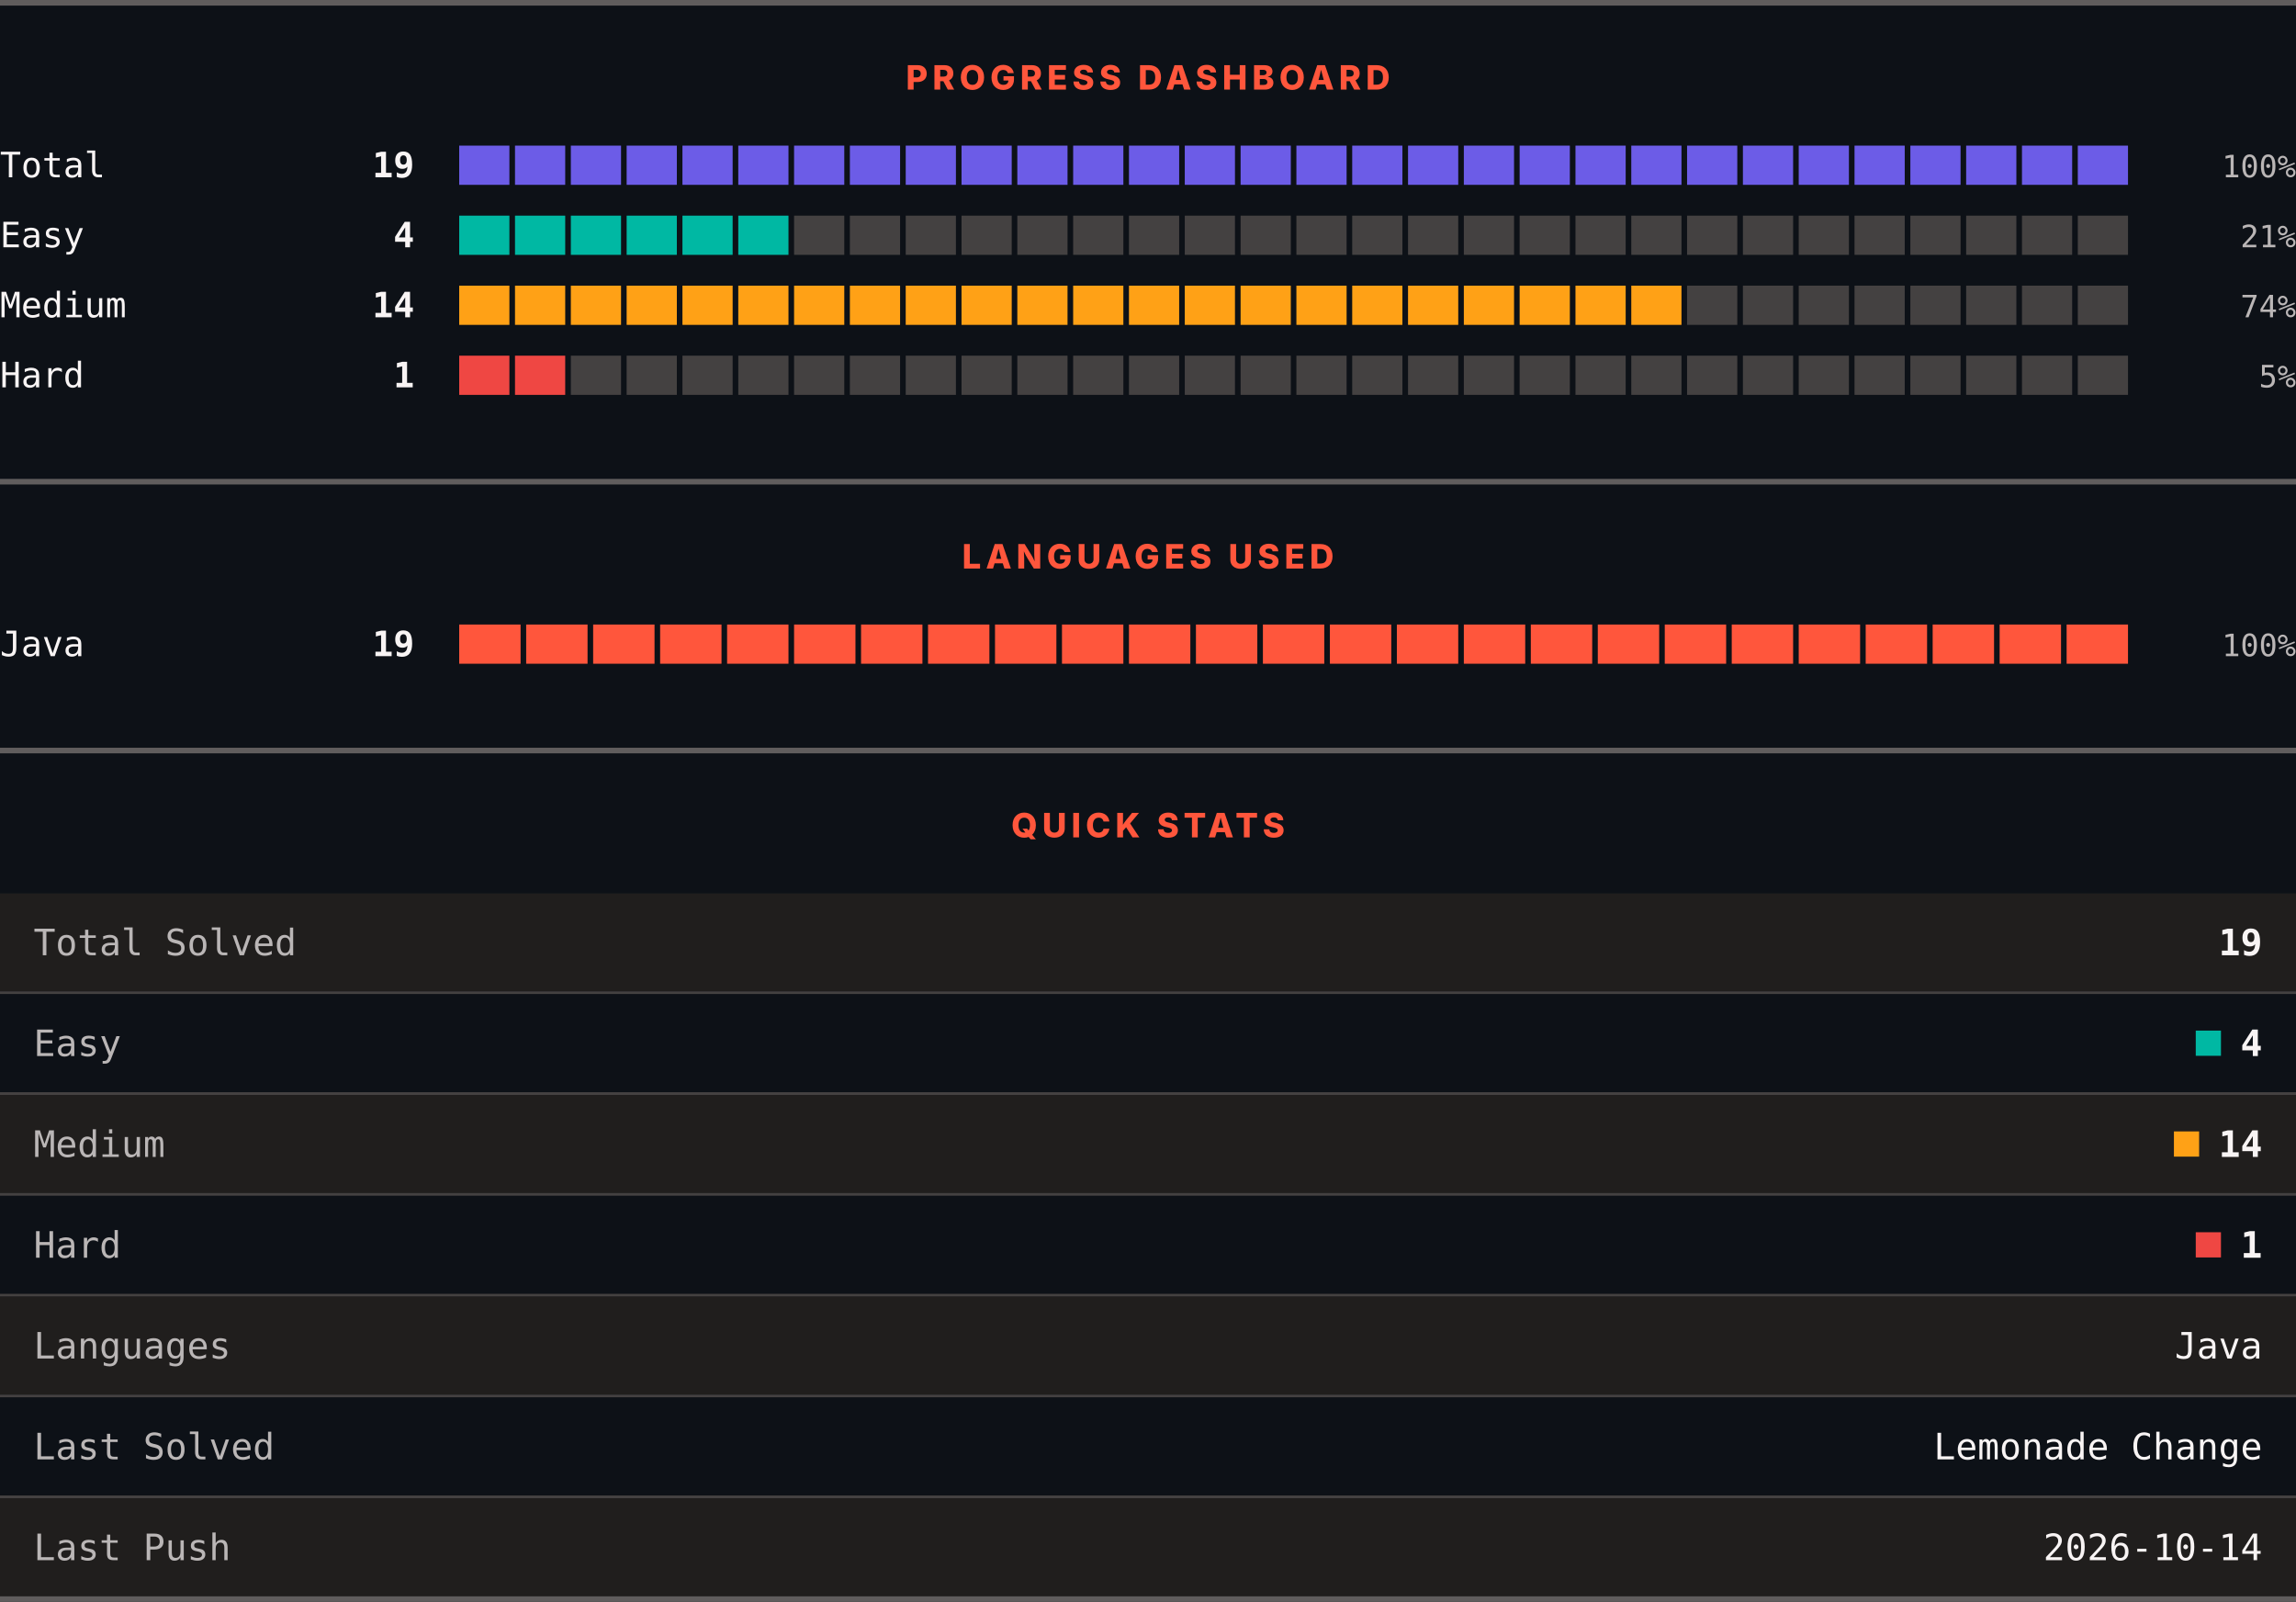
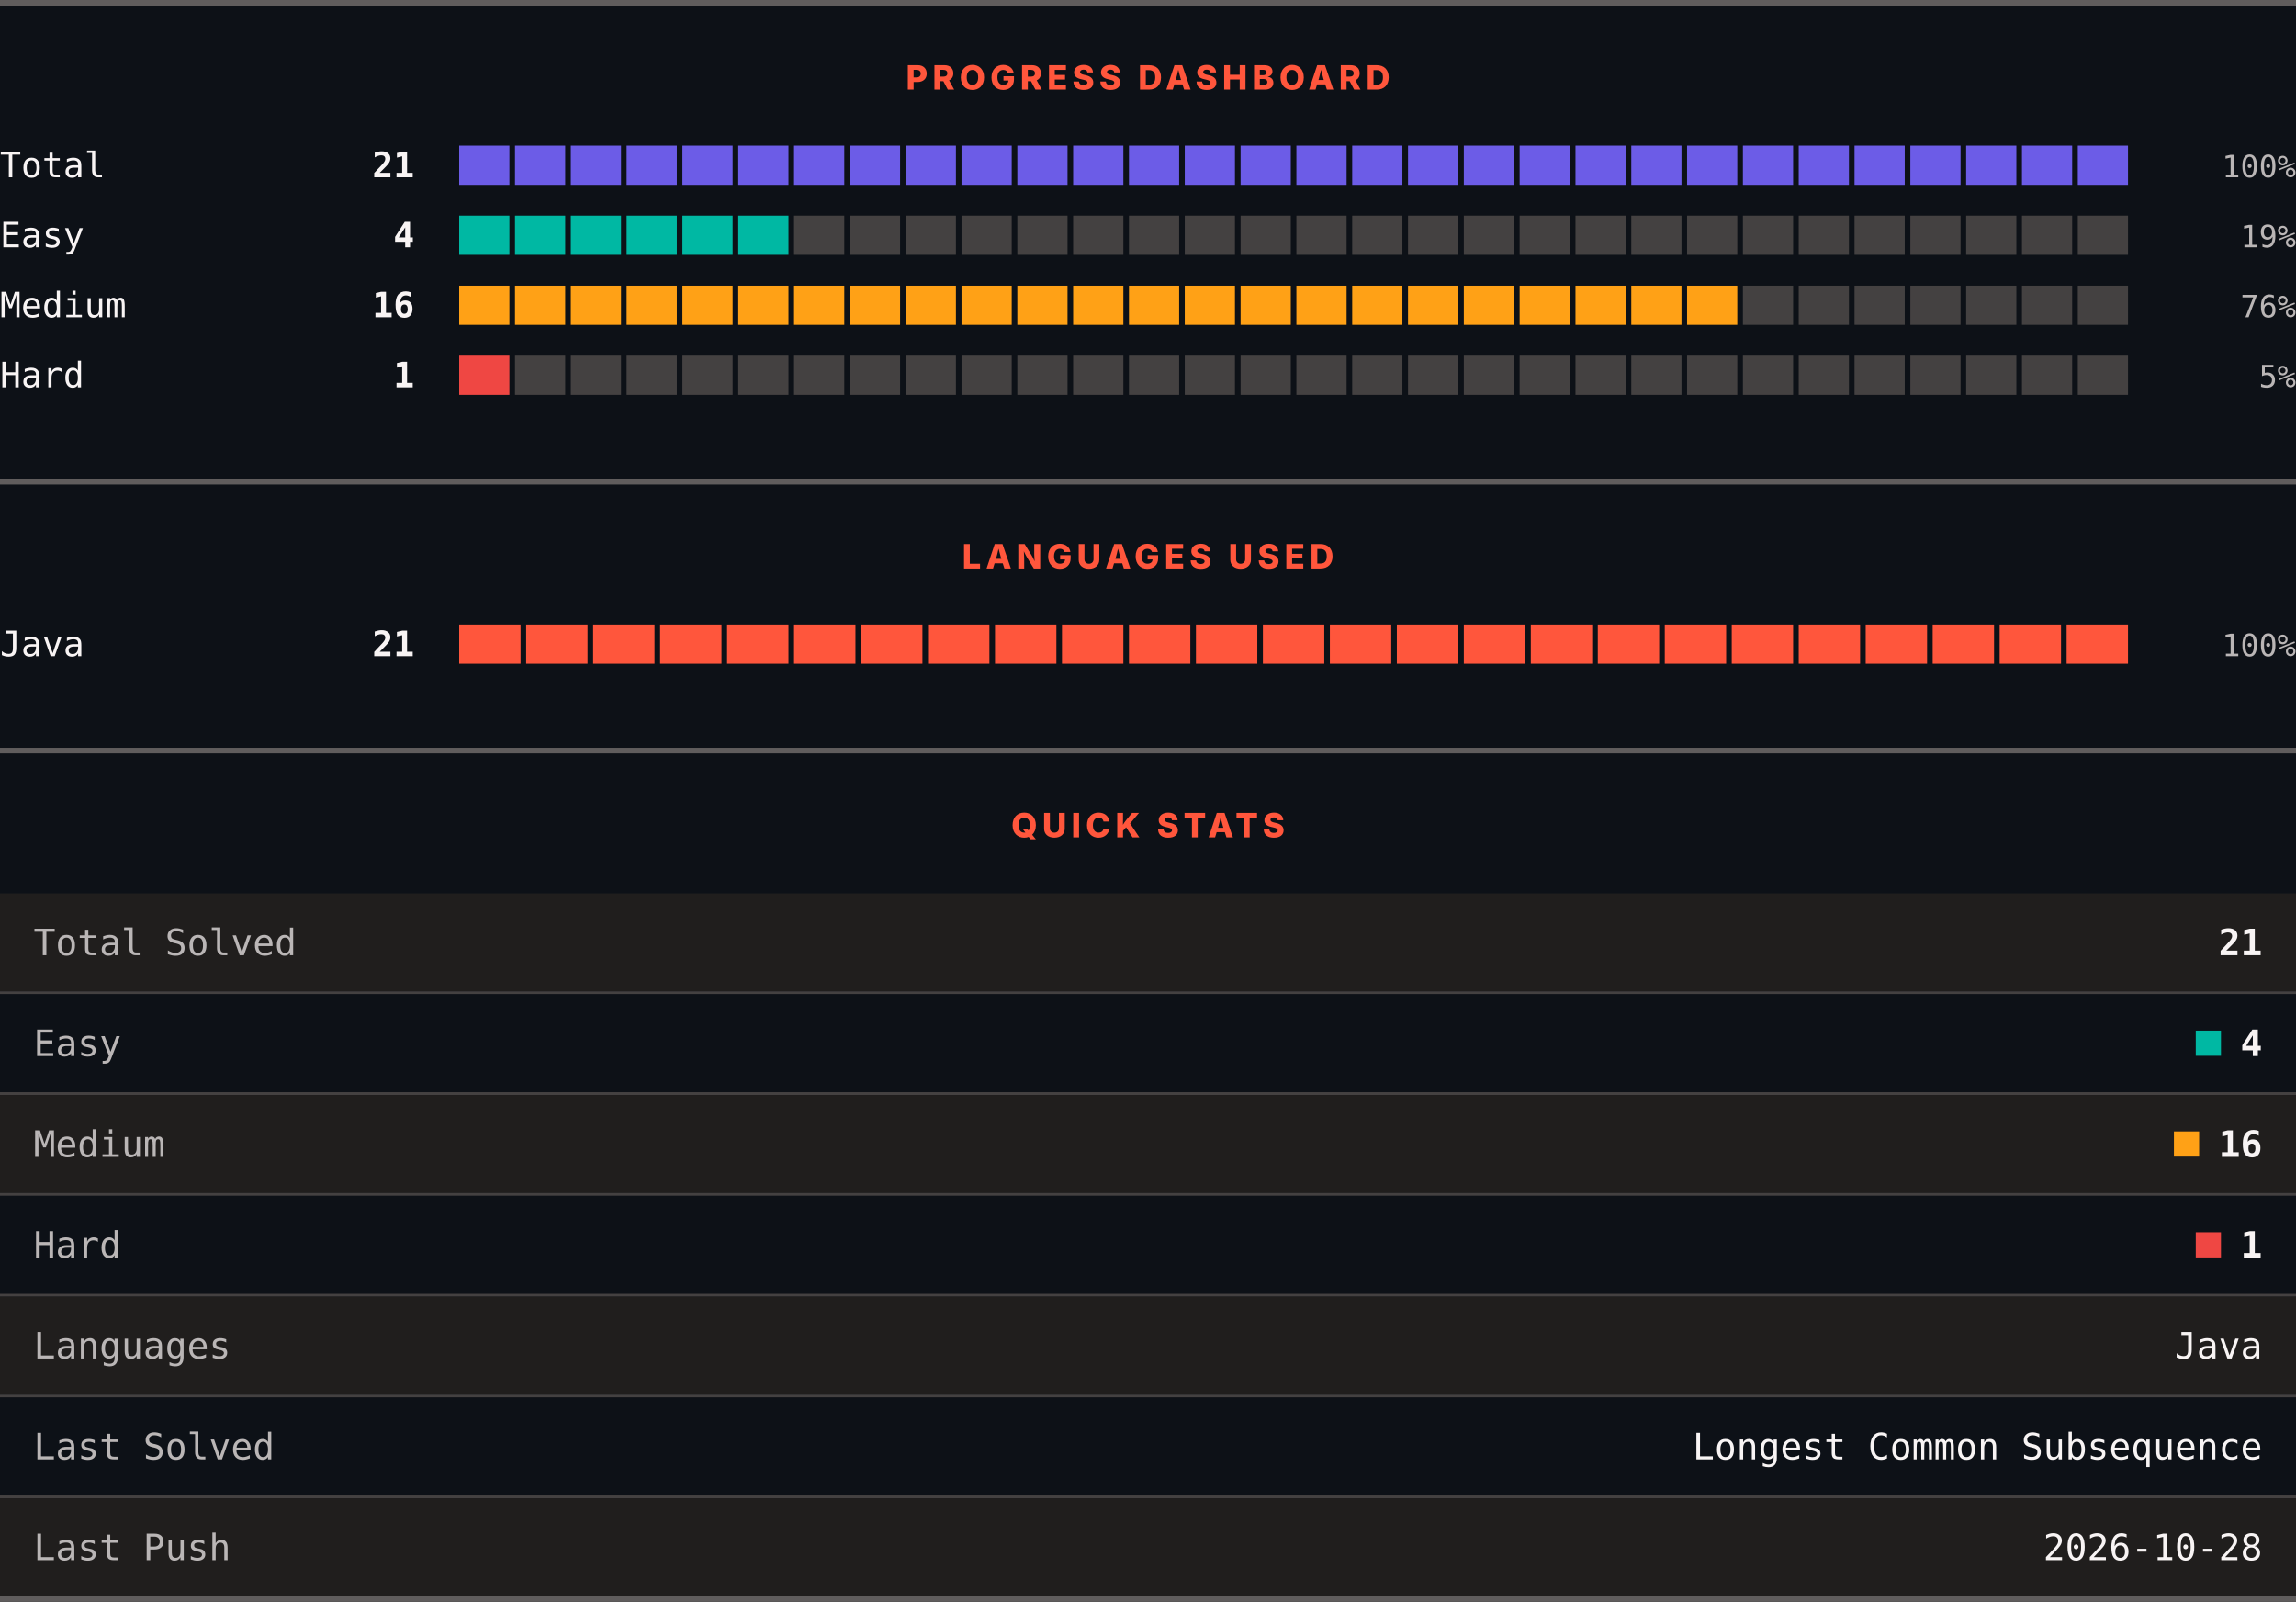
<svg xmlns="http://www.w3.org/2000/svg" width="820" height="572" viewBox="0 0 820 572" role="img" aria-label="LeetCode progress, languages and quick stats">
  <rect width="820" height="572" fill="#0d1117" />
  <rect x="0" y="0" width="820" height="2" fill="#605d5d" />
  <text x="410" y="32" text-anchor="middle" font-family="Archivo, system-ui, -apple-system, Segoe UI, sans-serif" font-size="12" font-weight="800" letter-spacing="1.68" fill="#ff563c">PROGRESS DASHBOARD</text>
  <text x="0" y="63.3" font-family="ui-monospace, SFMono-Regular, Menlo, Consolas, monospace" font-size="12.5" fill="#f8f4f4">Total</text>
-   <text x="148" y="63.3" text-anchor="end" font-family="ui-monospace, SFMono-Regular, Menlo, Consolas, monospace" font-size="12.5" font-weight="700" fill="#f8f4f4">19</text>
+   <text x="148" y="63.3" text-anchor="end" font-family="ui-monospace, SFMono-Regular, Menlo, Consolas, monospace" font-size="12.5" font-weight="700" fill="#f8f4f4">21</text>
  <rect x="164.00" y="52" width="17.93" height="14" fill="#6c5ce7" />
  <rect x="183.93" y="52" width="17.93" height="14" fill="#6c5ce7" />
  <rect x="203.87" y="52" width="17.93" height="14" fill="#6c5ce7" />
  <rect x="223.80" y="52" width="17.93" height="14" fill="#6c5ce7" />
  <rect x="243.73" y="52" width="17.93" height="14" fill="#6c5ce7" />
  <rect x="263.67" y="52" width="17.93" height="14" fill="#6c5ce7" />
  <rect x="283.60" y="52" width="17.93" height="14" fill="#6c5ce7" />
  <rect x="303.53" y="52" width="17.93" height="14" fill="#6c5ce7" />
  <rect x="323.47" y="52" width="17.93" height="14" fill="#6c5ce7" />
  <rect x="343.40" y="52" width="17.93" height="14" fill="#6c5ce7" />
  <rect x="363.33" y="52" width="17.93" height="14" fill="#6c5ce7" />
  <rect x="383.27" y="52" width="17.93" height="14" fill="#6c5ce7" />
  <rect x="403.20" y="52" width="17.93" height="14" fill="#6c5ce7" />
  <rect x="423.13" y="52" width="17.93" height="14" fill="#6c5ce7" />
  <rect x="443.07" y="52" width="17.93" height="14" fill="#6c5ce7" />
  <rect x="463.00" y="52" width="17.93" height="14" fill="#6c5ce7" />
  <rect x="482.93" y="52" width="17.93" height="14" fill="#6c5ce7" />
  <rect x="502.87" y="52" width="17.93" height="14" fill="#6c5ce7" />
  <rect x="522.80" y="52" width="17.93" height="14" fill="#6c5ce7" />
  <rect x="542.73" y="52" width="17.93" height="14" fill="#6c5ce7" />
  <rect x="562.67" y="52" width="17.93" height="14" fill="#6c5ce7" />
  <rect x="582.60" y="52" width="17.93" height="14" fill="#6c5ce7" />
  <rect x="602.53" y="52" width="17.93" height="14" fill="#6c5ce7" />
  <rect x="622.47" y="52" width="17.93" height="14" fill="#6c5ce7" />
  <rect x="642.40" y="52" width="17.93" height="14" fill="#6c5ce7" />
  <rect x="662.33" y="52" width="17.93" height="14" fill="#6c5ce7" />
  <rect x="682.27" y="52" width="17.93" height="14" fill="#6c5ce7" />
  <rect x="702.20" y="52" width="17.93" height="14" fill="#6c5ce7" />
  <rect x="722.13" y="52" width="17.93" height="14" fill="#6c5ce7" />
  <rect x="742.07" y="52" width="17.93" height="14" fill="#6c5ce7" />
  <text x="820" y="63.3" text-anchor="end" font-family="ui-monospace, SFMono-Regular, Menlo, Consolas, monospace" font-size="11" fill="#bab6b6">100%</text>
  <text x="0" y="88.3" font-family="ui-monospace, SFMono-Regular, Menlo, Consolas, monospace" font-size="12.5" fill="#f8f4f4">Easy</text>
  <text x="148" y="88.3" text-anchor="end" font-family="ui-monospace, SFMono-Regular, Menlo, Consolas, monospace" font-size="12.5" font-weight="700" fill="#f8f4f4">4</text>
  <rect x="164.00" y="77" width="17.93" height="14" fill="#00b8a3" />
  <rect x="183.93" y="77" width="17.93" height="14" fill="#00b8a3" />
  <rect x="203.87" y="77" width="17.93" height="14" fill="#00b8a3" />
  <rect x="223.80" y="77" width="17.93" height="14" fill="#00b8a3" />
  <rect x="243.73" y="77" width="17.93" height="14" fill="#00b8a3" />
  <rect x="263.67" y="77" width="17.93" height="14" fill="#00b8a3" />
  <rect x="283.60" y="77" width="17.93" height="14" fill="#444141" />
  <rect x="303.53" y="77" width="17.93" height="14" fill="#444141" />
  <rect x="323.47" y="77" width="17.93" height="14" fill="#444141" />
  <rect x="343.40" y="77" width="17.93" height="14" fill="#444141" />
  <rect x="363.33" y="77" width="17.93" height="14" fill="#444141" />
  <rect x="383.27" y="77" width="17.93" height="14" fill="#444141" />
  <rect x="403.20" y="77" width="17.93" height="14" fill="#444141" />
  <rect x="423.13" y="77" width="17.93" height="14" fill="#444141" />
  <rect x="443.07" y="77" width="17.93" height="14" fill="#444141" />
  <rect x="463.00" y="77" width="17.93" height="14" fill="#444141" />
  <rect x="482.93" y="77" width="17.93" height="14" fill="#444141" />
  <rect x="502.87" y="77" width="17.93" height="14" fill="#444141" />
  <rect x="522.80" y="77" width="17.93" height="14" fill="#444141" />
  <rect x="542.73" y="77" width="17.93" height="14" fill="#444141" />
  <rect x="562.67" y="77" width="17.93" height="14" fill="#444141" />
  <rect x="582.60" y="77" width="17.93" height="14" fill="#444141" />
  <rect x="602.53" y="77" width="17.93" height="14" fill="#444141" />
  <rect x="622.47" y="77" width="17.93" height="14" fill="#444141" />
  <rect x="642.40" y="77" width="17.93" height="14" fill="#444141" />
  <rect x="662.33" y="77" width="17.93" height="14" fill="#444141" />
  <rect x="682.27" y="77" width="17.93" height="14" fill="#444141" />
  <rect x="702.20" y="77" width="17.93" height="14" fill="#444141" />
  <rect x="722.13" y="77" width="17.93" height="14" fill="#444141" />
  <rect x="742.07" y="77" width="17.93" height="14" fill="#444141" />
-   <text x="820" y="88.3" text-anchor="end" font-family="ui-monospace, SFMono-Regular, Menlo, Consolas, monospace" font-size="11" fill="#bab6b6">21%</text>
+   <text x="820" y="88.3" text-anchor="end" font-family="ui-monospace, SFMono-Regular, Menlo, Consolas, monospace" font-size="11" fill="#bab6b6">19%</text>
  <text x="0" y="113.3" font-family="ui-monospace, SFMono-Regular, Menlo, Consolas, monospace" font-size="12.5" fill="#f8f4f4">Medium</text>
-   <text x="148" y="113.3" text-anchor="end" font-family="ui-monospace, SFMono-Regular, Menlo, Consolas, monospace" font-size="12.5" font-weight="700" fill="#f8f4f4">14</text>
+   <text x="148" y="113.3" text-anchor="end" font-family="ui-monospace, SFMono-Regular, Menlo, Consolas, monospace" font-size="12.5" font-weight="700" fill="#f8f4f4">16</text>
  <rect x="164.00" y="102" width="17.93" height="14" fill="#ffa116" />
  <rect x="183.93" y="102" width="17.93" height="14" fill="#ffa116" />
  <rect x="203.87" y="102" width="17.93" height="14" fill="#ffa116" />
  <rect x="223.80" y="102" width="17.93" height="14" fill="#ffa116" />
  <rect x="243.73" y="102" width="17.93" height="14" fill="#ffa116" />
  <rect x="263.67" y="102" width="17.93" height="14" fill="#ffa116" />
  <rect x="283.60" y="102" width="17.93" height="14" fill="#ffa116" />
  <rect x="303.53" y="102" width="17.93" height="14" fill="#ffa116" />
  <rect x="323.47" y="102" width="17.93" height="14" fill="#ffa116" />
  <rect x="343.40" y="102" width="17.93" height="14" fill="#ffa116" />
  <rect x="363.33" y="102" width="17.93" height="14" fill="#ffa116" />
  <rect x="383.27" y="102" width="17.93" height="14" fill="#ffa116" />
  <rect x="403.20" y="102" width="17.93" height="14" fill="#ffa116" />
  <rect x="423.13" y="102" width="17.93" height="14" fill="#ffa116" />
  <rect x="443.07" y="102" width="17.93" height="14" fill="#ffa116" />
  <rect x="463.00" y="102" width="17.93" height="14" fill="#ffa116" />
  <rect x="482.93" y="102" width="17.93" height="14" fill="#ffa116" />
  <rect x="502.87" y="102" width="17.93" height="14" fill="#ffa116" />
  <rect x="522.80" y="102" width="17.93" height="14" fill="#ffa116" />
  <rect x="542.73" y="102" width="17.93" height="14" fill="#ffa116" />
  <rect x="562.67" y="102" width="17.93" height="14" fill="#ffa116" />
  <rect x="582.60" y="102" width="17.93" height="14" fill="#ffa116" />
-   <rect x="602.53" y="102" width="17.93" height="14" fill="#444141" />
+   <rect x="602.53" y="102" width="17.93" height="14" fill="#ffa116" />
  <rect x="622.47" y="102" width="17.93" height="14" fill="#444141" />
  <rect x="642.40" y="102" width="17.93" height="14" fill="#444141" />
  <rect x="662.33" y="102" width="17.93" height="14" fill="#444141" />
  <rect x="682.27" y="102" width="17.93" height="14" fill="#444141" />
  <rect x="702.20" y="102" width="17.93" height="14" fill="#444141" />
  <rect x="722.13" y="102" width="17.93" height="14" fill="#444141" />
  <rect x="742.07" y="102" width="17.93" height="14" fill="#444141" />
-   <text x="820" y="113.3" text-anchor="end" font-family="ui-monospace, SFMono-Regular, Menlo, Consolas, monospace" font-size="11" fill="#bab6b6">74%</text>
+   <text x="820" y="113.3" text-anchor="end" font-family="ui-monospace, SFMono-Regular, Menlo, Consolas, monospace" font-size="11" fill="#bab6b6">76%</text>
  <text x="0" y="138.3" font-family="ui-monospace, SFMono-Regular, Menlo, Consolas, monospace" font-size="12.5" fill="#f8f4f4">Hard</text>
  <text x="148" y="138.3" text-anchor="end" font-family="ui-monospace, SFMono-Regular, Menlo, Consolas, monospace" font-size="12.5" font-weight="700" fill="#f8f4f4">1</text>
  <rect x="164.00" y="127" width="17.93" height="14" fill="#ef4743" />
-   <rect x="183.93" y="127" width="17.93" height="14" fill="#ef4743" />
+   <rect x="183.93" y="127" width="17.93" height="14" fill="#444141" />
  <rect x="203.87" y="127" width="17.93" height="14" fill="#444141" />
  <rect x="223.80" y="127" width="17.93" height="14" fill="#444141" />
  <rect x="243.73" y="127" width="17.93" height="14" fill="#444141" />
  <rect x="263.67" y="127" width="17.93" height="14" fill="#444141" />
  <rect x="283.60" y="127" width="17.93" height="14" fill="#444141" />
  <rect x="303.53" y="127" width="17.93" height="14" fill="#444141" />
  <rect x="323.47" y="127" width="17.93" height="14" fill="#444141" />
  <rect x="343.40" y="127" width="17.93" height="14" fill="#444141" />
  <rect x="363.33" y="127" width="17.93" height="14" fill="#444141" />
  <rect x="383.27" y="127" width="17.93" height="14" fill="#444141" />
  <rect x="403.20" y="127" width="17.93" height="14" fill="#444141" />
  <rect x="423.13" y="127" width="17.93" height="14" fill="#444141" />
  <rect x="443.07" y="127" width="17.93" height="14" fill="#444141" />
  <rect x="463.00" y="127" width="17.93" height="14" fill="#444141" />
  <rect x="482.93" y="127" width="17.93" height="14" fill="#444141" />
  <rect x="502.87" y="127" width="17.93" height="14" fill="#444141" />
  <rect x="522.80" y="127" width="17.93" height="14" fill="#444141" />
  <rect x="542.73" y="127" width="17.93" height="14" fill="#444141" />
  <rect x="562.67" y="127" width="17.93" height="14" fill="#444141" />
  <rect x="582.60" y="127" width="17.93" height="14" fill="#444141" />
  <rect x="602.53" y="127" width="17.93" height="14" fill="#444141" />
  <rect x="622.47" y="127" width="17.93" height="14" fill="#444141" />
  <rect x="642.40" y="127" width="17.93" height="14" fill="#444141" />
  <rect x="662.33" y="127" width="17.93" height="14" fill="#444141" />
  <rect x="682.27" y="127" width="17.93" height="14" fill="#444141" />
  <rect x="702.20" y="127" width="17.93" height="14" fill="#444141" />
  <rect x="722.13" y="127" width="17.93" height="14" fill="#444141" />
  <rect x="742.07" y="127" width="17.93" height="14" fill="#444141" />
  <text x="820" y="138.3" text-anchor="end" font-family="ui-monospace, SFMono-Regular, Menlo, Consolas, monospace" font-size="11" fill="#bab6b6">5%</text>
  <rect x="0" y="171" width="820" height="2" fill="#605d5d" />
  <text x="410" y="203" text-anchor="middle" font-family="Archivo, system-ui, -apple-system, Segoe UI, sans-serif" font-size="12" font-weight="800" letter-spacing="1.68" fill="#ff563c">LANGUAGES USED</text>
  <text x="0" y="234.3" font-family="ui-monospace, SFMono-Regular, Menlo, Consolas, monospace" font-size="12.5" fill="#f8f4f4">Java</text>
-   <text x="148" y="234.3" text-anchor="end" font-family="ui-monospace, SFMono-Regular, Menlo, Consolas, monospace" font-size="12.5" font-weight="700" fill="#f8f4f4">19</text>
+   <text x="148" y="234.3" text-anchor="end" font-family="ui-monospace, SFMono-Regular, Menlo, Consolas, monospace" font-size="12.5" font-weight="700" fill="#f8f4f4">21</text>
  <rect x="164.00" y="223" width="21.92" height="14" fill="#ff563c" />
  <rect x="187.92" y="223" width="21.92" height="14" fill="#ff563c" />
  <rect x="211.84" y="223" width="21.92" height="14" fill="#ff563c" />
  <rect x="235.76" y="223" width="21.92" height="14" fill="#ff563c" />
  <rect x="259.68" y="223" width="21.92" height="14" fill="#ff563c" />
  <rect x="283.60" y="223" width="21.92" height="14" fill="#ff563c" />
  <rect x="307.52" y="223" width="21.92" height="14" fill="#ff563c" />
  <rect x="331.44" y="223" width="21.92" height="14" fill="#ff563c" />
  <rect x="355.36" y="223" width="21.92" height="14" fill="#ff563c" />
  <rect x="379.28" y="223" width="21.92" height="14" fill="#ff563c" />
  <rect x="403.20" y="223" width="21.92" height="14" fill="#ff563c" />
  <rect x="427.12" y="223" width="21.92" height="14" fill="#ff563c" />
  <rect x="451.04" y="223" width="21.92" height="14" fill="#ff563c" />
  <rect x="474.96" y="223" width="21.92" height="14" fill="#ff563c" />
  <rect x="498.88" y="223" width="21.92" height="14" fill="#ff563c" />
  <rect x="522.80" y="223" width="21.92" height="14" fill="#ff563c" />
  <rect x="546.72" y="223" width="21.92" height="14" fill="#ff563c" />
  <rect x="570.64" y="223" width="21.92" height="14" fill="#ff563c" />
  <rect x="594.56" y="223" width="21.92" height="14" fill="#ff563c" />
  <rect x="618.48" y="223" width="21.92" height="14" fill="#ff563c" />
  <rect x="642.40" y="223" width="21.92" height="14" fill="#ff563c" />
  <rect x="666.32" y="223" width="21.92" height="14" fill="#ff563c" />
  <rect x="690.24" y="223" width="21.92" height="14" fill="#ff563c" />
  <rect x="714.16" y="223" width="21.92" height="14" fill="#ff563c" />
  <rect x="738.08" y="223" width="21.92" height="14" fill="#ff563c" />
  <text x="820" y="234.3" text-anchor="end" font-family="ui-monospace, SFMono-Regular, Menlo, Consolas, monospace" font-size="11" fill="#bab6b6">100%</text>
  <rect x="0" y="267" width="820" height="2" fill="#605d5d" />
  <text x="410" y="299" text-anchor="middle" font-family="Archivo, system-ui, -apple-system, Segoe UI, sans-serif" font-size="12" font-weight="800" letter-spacing="1.68" fill="#ff563c">QUICK STATS</text>
  <rect x="0" y="319" width="820" height="35" fill="#201e1d" />
  <text x="12" y="341.1" font-family="ui-monospace, SFMono-Regular, Menlo, Consolas, monospace" font-size="13" fill="#bab6b6">Total Solved</text>
-   <text x="808" y="341.1" text-anchor="end" font-family="ui-monospace, SFMono-Regular, Menlo, Consolas, monospace" font-size="13" font-weight="700" fill="#f8f4f4">19</text>
+   <text x="808" y="341.1" text-anchor="end" font-family="ui-monospace, SFMono-Regular, Menlo, Consolas, monospace" font-size="13" font-weight="700" fill="#f8f4f4">21</text>
  <rect x="0" y="354" width="820" height="1" fill="#444141" />
  <rect x="0" y="355" width="820" height="35" fill="#0d1117" />
  <text x="12" y="377.1" font-family="ui-monospace, SFMono-Regular, Menlo, Consolas, monospace" font-size="13" fill="#bab6b6">Easy</text>
  <rect x="784.2" y="368" width="9" height="9" fill="#00b8a3" />
  <text x="808" y="377.1" text-anchor="end" font-family="ui-monospace, SFMono-Regular, Menlo, Consolas, monospace" font-size="13" font-weight="700" fill="#f8f4f4">4</text>
  <rect x="0" y="390" width="820" height="1" fill="#444141" />
  <rect x="0" y="391" width="820" height="35" fill="#201e1d" />
  <text x="12" y="413.1" font-family="ui-monospace, SFMono-Regular, Menlo, Consolas, monospace" font-size="13" fill="#bab6b6">Medium</text>
  <rect x="776.4" y="404" width="9" height="9" fill="#ffa116" />
-   <text x="808" y="413.1" text-anchor="end" font-family="ui-monospace, SFMono-Regular, Menlo, Consolas, monospace" font-size="13" font-weight="700" fill="#f8f4f4">14</text>
+   <text x="808" y="413.1" text-anchor="end" font-family="ui-monospace, SFMono-Regular, Menlo, Consolas, monospace" font-size="13" font-weight="700" fill="#f8f4f4">16</text>
  <rect x="0" y="426" width="820" height="1" fill="#444141" />
  <rect x="0" y="427" width="820" height="35" fill="#0d1117" />
  <text x="12" y="449.1" font-family="ui-monospace, SFMono-Regular, Menlo, Consolas, monospace" font-size="13" fill="#bab6b6">Hard</text>
  <rect x="784.2" y="440" width="9" height="9" fill="#ef4743" />
  <text x="808" y="449.1" text-anchor="end" font-family="ui-monospace, SFMono-Regular, Menlo, Consolas, monospace" font-size="13" font-weight="700" fill="#f8f4f4">1</text>
  <rect x="0" y="462" width="820" height="1" fill="#444141" />
  <rect x="0" y="463" width="820" height="35" fill="#201e1d" />
  <text x="12" y="485.1" font-family="ui-monospace, SFMono-Regular, Menlo, Consolas, monospace" font-size="13" fill="#bab6b6">Languages</text>
  <text x="808" y="485.1" text-anchor="end" font-family="ui-monospace, SFMono-Regular, Menlo, Consolas, monospace" font-size="13" fill="#f8f4f4">Java</text>
  <rect x="0" y="498" width="820" height="1" fill="#444141" />
  <rect x="0" y="499" width="820" height="35" fill="#0d1117" />
  <text x="12" y="521.1" font-family="ui-monospace, SFMono-Regular, Menlo, Consolas, monospace" font-size="13" fill="#bab6b6">Last Solved</text>
-   <text x="808" y="521.1" text-anchor="end" font-family="ui-monospace, SFMono-Regular, Menlo, Consolas, monospace" font-size="13" fill="#f8f4f4">Lemonade Change</text>
+   <text x="808" y="521.1" text-anchor="end" font-family="ui-monospace, SFMono-Regular, Menlo, Consolas, monospace" font-size="13" fill="#f8f4f4">Longest Common Subsequence</text>
  <rect x="0" y="534" width="820" height="1" fill="#444141" />
  <rect x="0" y="535" width="820" height="35" fill="#201e1d" />
  <text x="12" y="557.1" font-family="ui-monospace, SFMono-Regular, Menlo, Consolas, monospace" font-size="13" fill="#bab6b6">Last Push</text>
-   <text x="808" y="557.1" text-anchor="end" font-family="ui-monospace, SFMono-Regular, Menlo, Consolas, monospace" font-size="13" fill="#f8f4f4">2026-10-14</text>
+   <text x="808" y="557.1" text-anchor="end" font-family="ui-monospace, SFMono-Regular, Menlo, Consolas, monospace" font-size="13" fill="#f8f4f4">2026-10-28</text>
  <rect x="0" y="570" width="820" height="2" fill="#605d5d" />
</svg>
